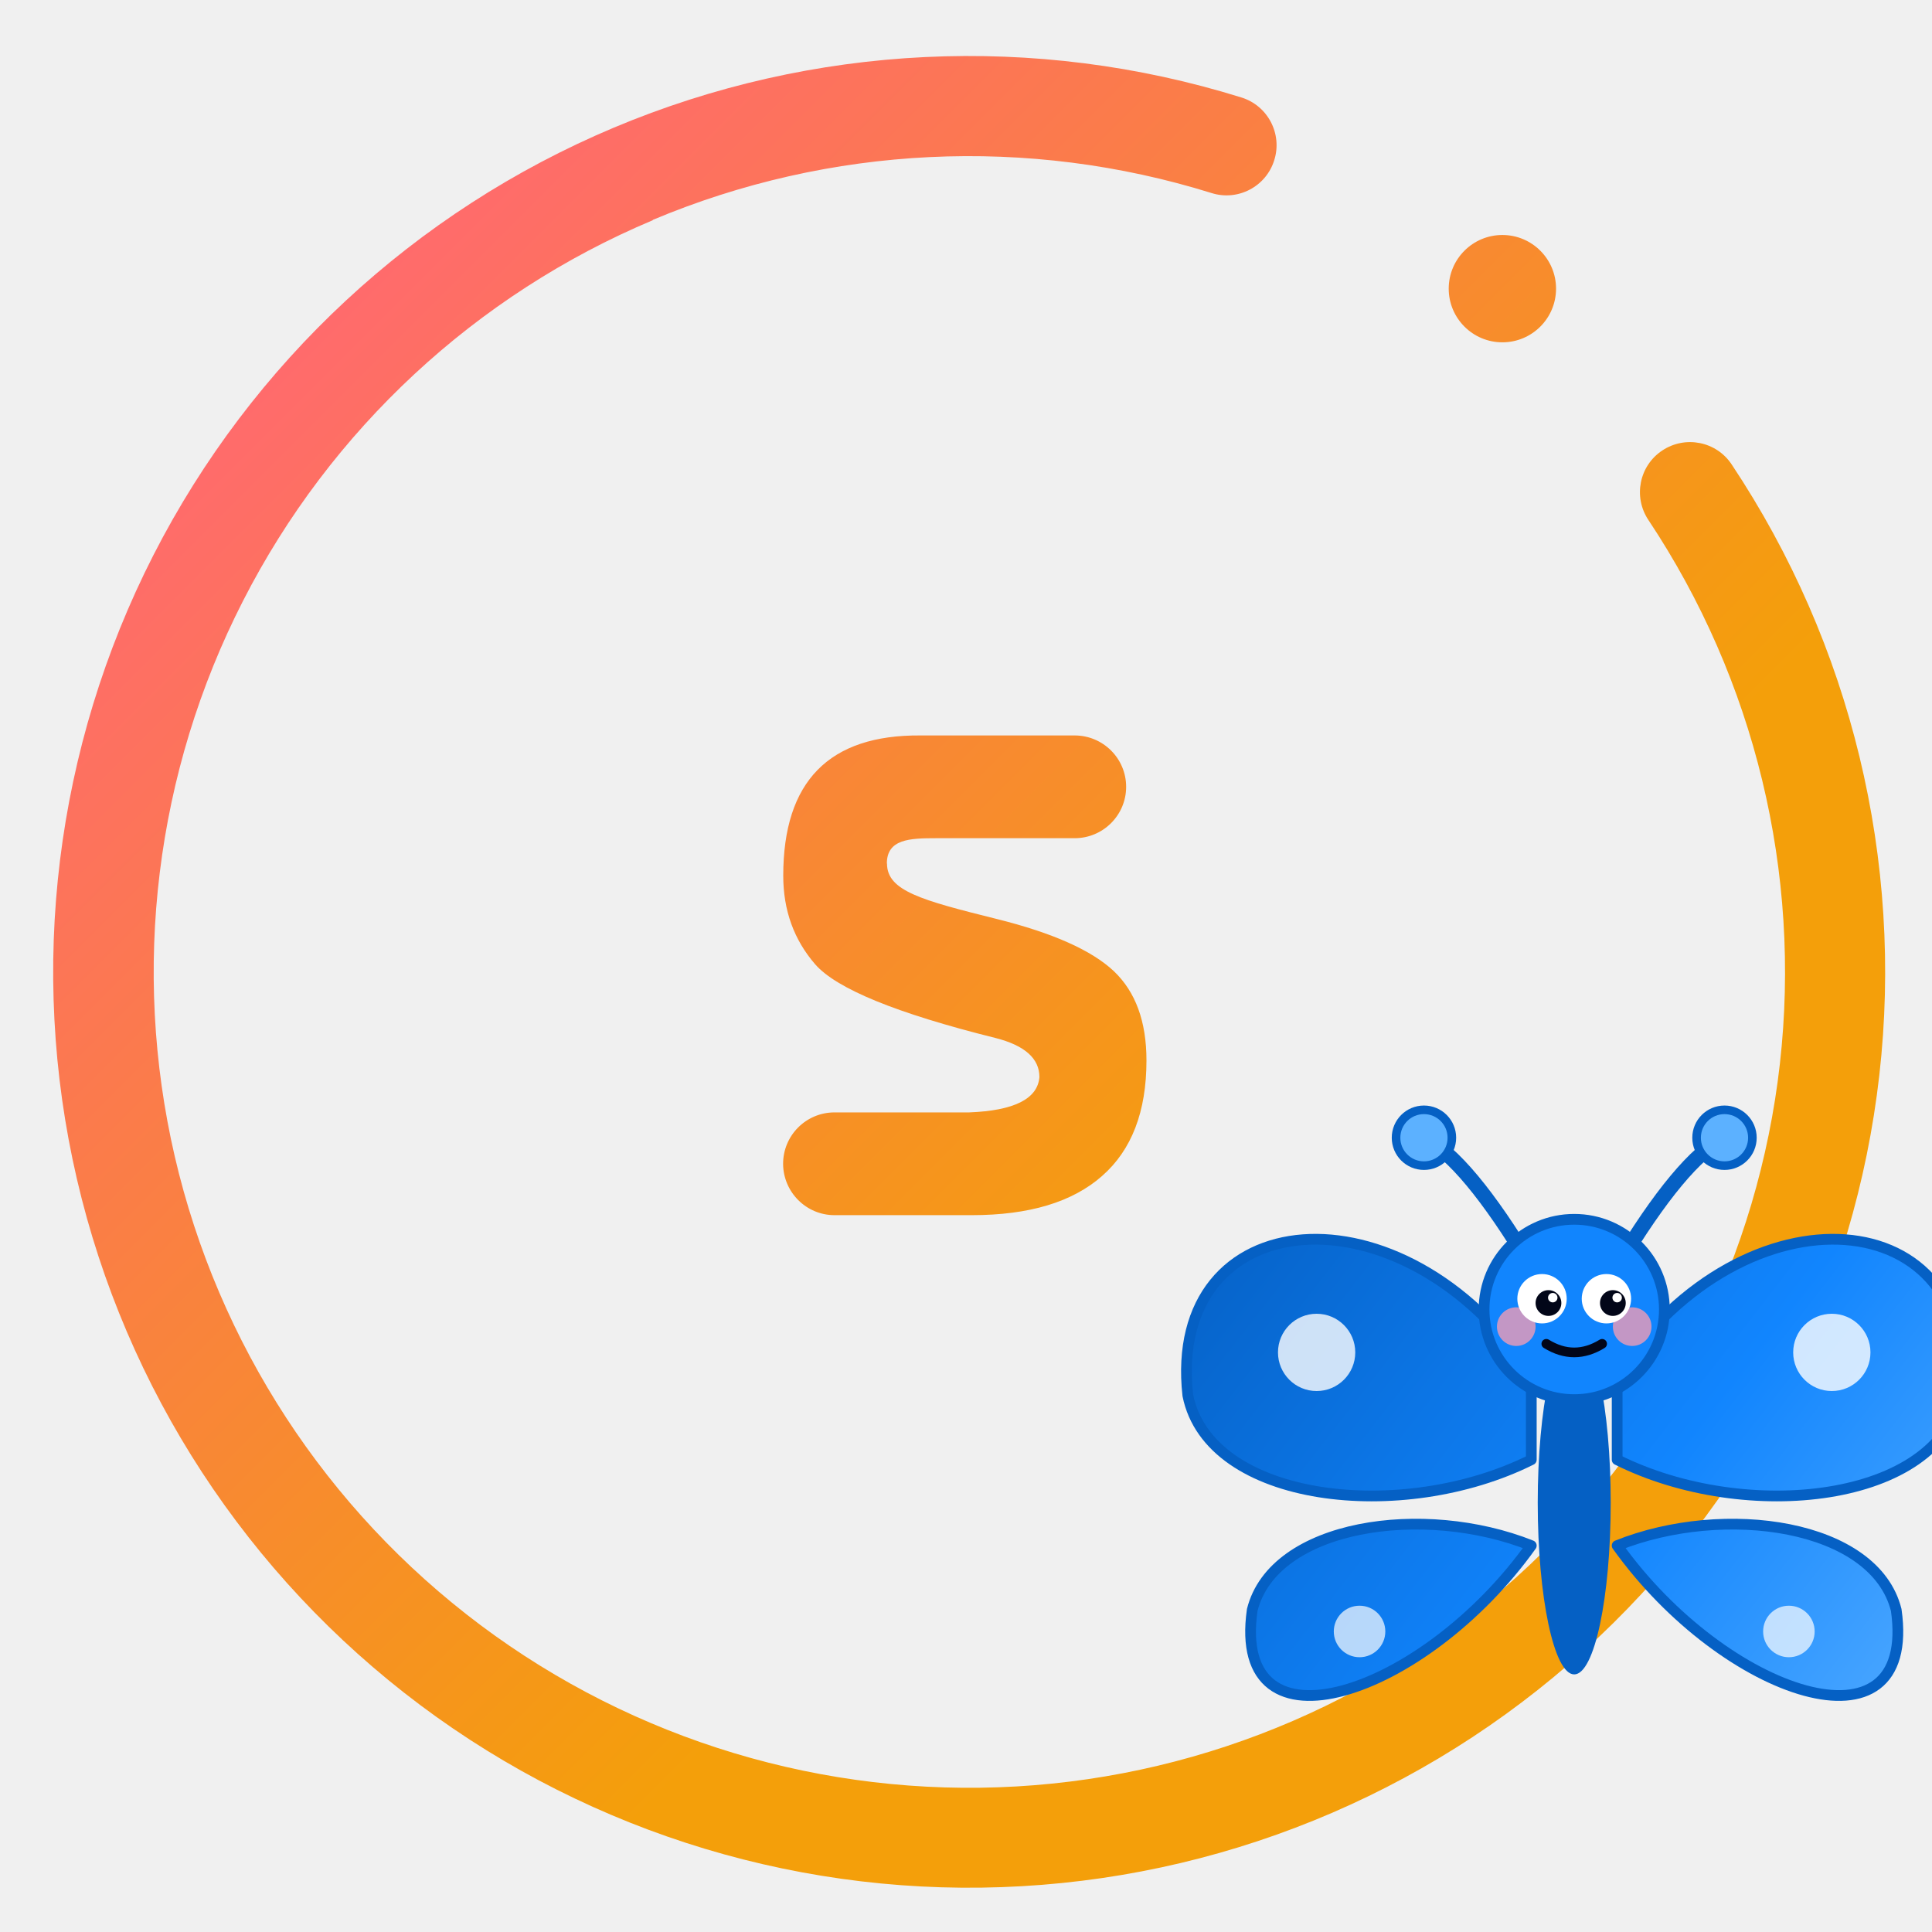
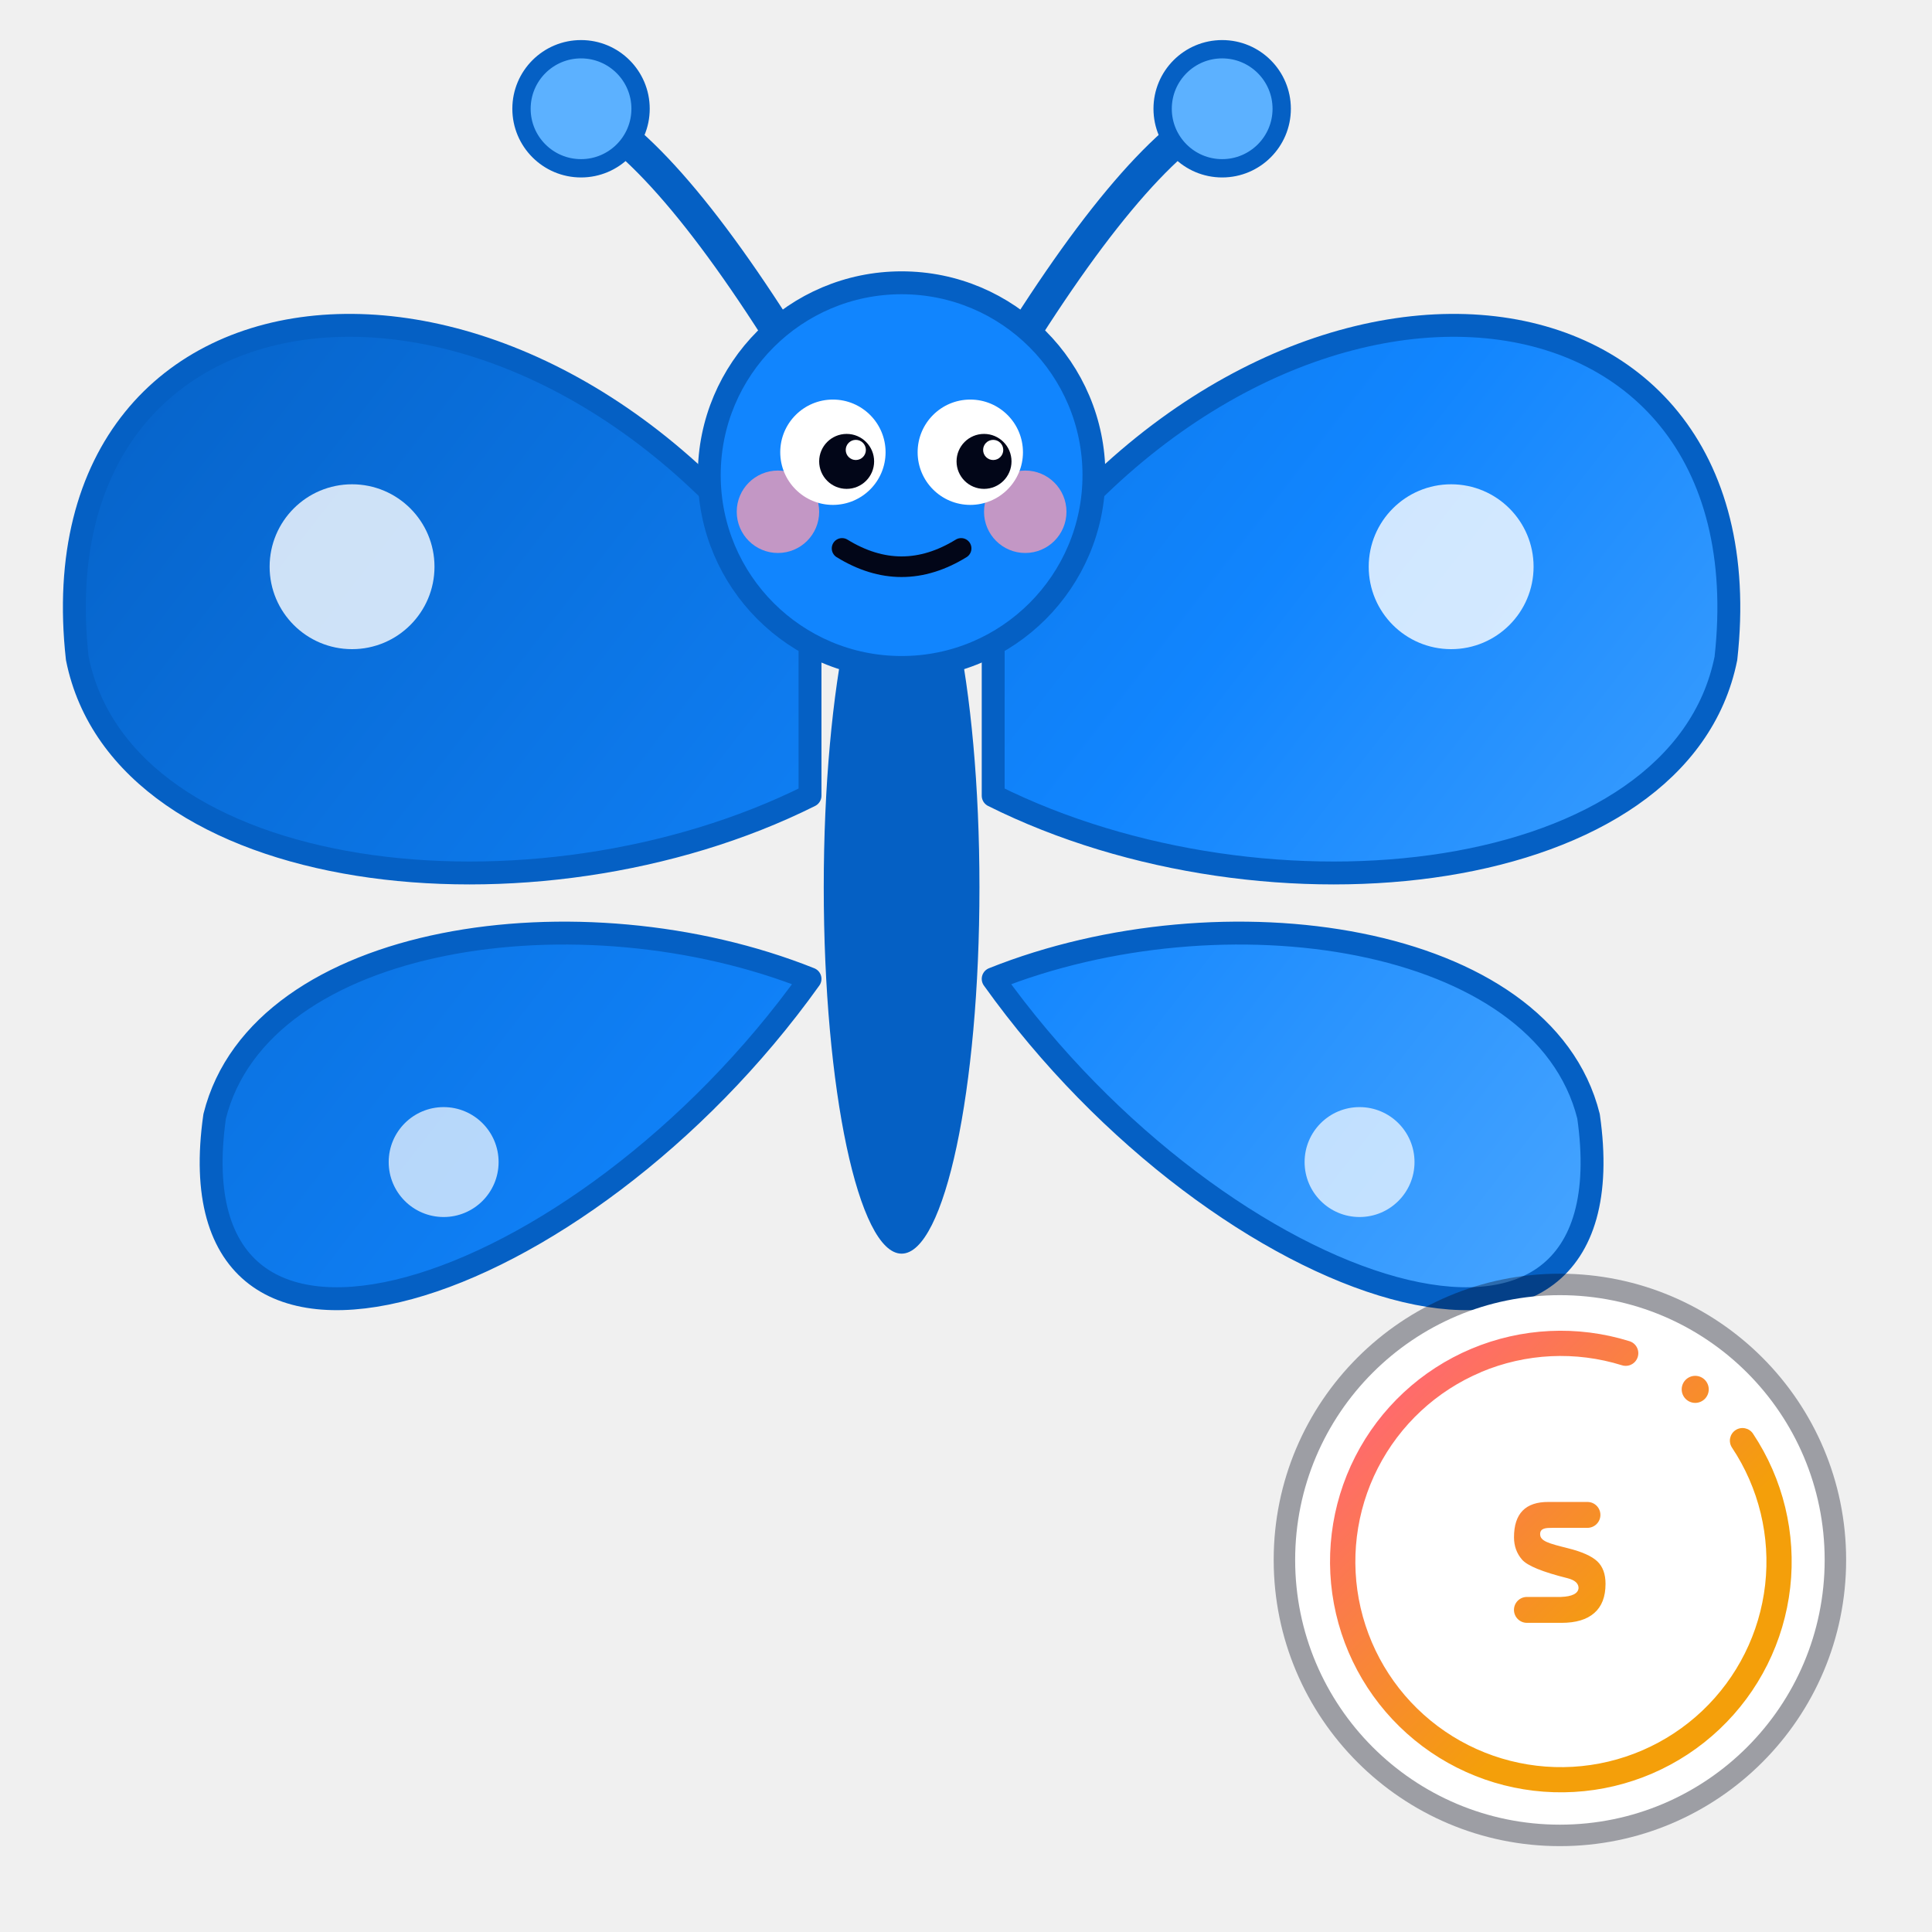
<svg xmlns="http://www.w3.org/2000/svg" viewBox="0 0 135 135">
-   <linearGradient id="a" gradientUnits="userSpaceOnUse" x1="112.93" x2="22.42" y1="113.22" y2="22.71">
-     <stop offset=".3" stop-color="#f49f0a" />
-     <stop offset=".79" stop-color="#fb7a4d" />
-     <stop offset="1" stop-color="#ff6b6c" />
-   </linearGradient>
-   <linearGradient id="b" gradientUnits="userSpaceOnUse" x1="-18" x2="18" y1="-14" y2="14">
-     <stop offset="0" stop-color="#0560c4" />
-     <stop offset=".55" stop-color="#1185fe" />
-     <stop offset="1" stop-color="#5cb1ff" />
-   </linearGradient>
-   <path d="m45.63 15.38c-12.39 5.21-22.54 14.64-28.65 26.61-6.12 11.97-7.8 25.72-4.77 38.81 3.04 13.09 10.6 24.69 21.36 32.75s24.02 12.05 37.44 11.28 26.13-6.26 35.9-15.5c9.76-9.24 15.95-21.63 17.46-34.99s-1.74-26.82-9.19-38.01c-1.07-1.61-.64-3.78.97-4.85s3.78-.64 4.85.97c8.36 12.56 12.02 27.68 10.32 42.67-1.7 15-8.64 28.91-19.61 39.28-10.96 10.37-25.24 16.54-40.31 17.4-15.07.87-29.96-3.62-42.04-12.66-12.08-9.05-20.58-22.07-23.99-36.77s-1.51-30.14 5.35-43.58c6.87-13.44 18.26-24.02 32.17-29.87s29.44-6.6 43.85-2.11c1.85.57 2.88 2.54 2.3 4.38-.57 1.85-2.54 2.88-4.38 2.3-12.83-4-26.67-3.33-39.06 1.88zm63.1 4.79c0 2.07-1.68 3.75-3.75 3.75s-3.75-1.68-3.75-3.75 1.68-3.75 3.75-3.75 3.75 1.68 3.75 3.75zm-46.75 40.17c0 1.91 2.39 2.56 7.69 3.88 3.89.97 6.6 2.18 8.15 3.63 1.53 1.45 2.29 3.53 2.29 6.25 0 3.57-1.03 6.26-3.11 8.08-2.07 1.82-5.09 2.73-9.09 2.73h-9.6c-1.97 0-3.57-1.6-3.59-3.57-.01-1.99 1.6-3.61 3.59-3.61h9.41c3.15-.12 4.79-.95 4.91-2.47 0-1.3-1.03-2.21-3.07-2.73-6.91-1.72-11.11-3.44-12.6-5.15-1.48-1.71-2.23-3.77-2.23-6.19 0-6.59 3.2-9.85 9.59-9.8h10.77c1.99 0 3.6 1.61 3.6 3.59s-1.61 3.59-3.6 3.59h-9.69c-1.83 0-3.43.06-3.43 1.77z" fill="url(#a)" fill-rule="evenodd" />
-   <g transform="translate(110 105) scale(1.5)">
+   <defs>
+     <linearGradient id="a" gradientUnits="userSpaceOnUse" x1="112.93" x2="22.42" y1="113.22" y2="22.71">
+       <stop offset=".3" stop-color="#f49f0a" />
+       <stop offset=".79" stop-color="#fb7a4d" />
+       <stop offset="1" stop-color="#ff6b6c" />
+     </linearGradient>
+     <linearGradient id="b" gradientUnits="userSpaceOnUse" x1="-18" x2="18" y1="-14" y2="14">
+       <stop offset="0" stop-color="#0560c4" />
+       <stop offset=".55" stop-color="#1185fe" />
+       <stop offset="1" stop-color="#5cb1ff" />
+     </linearGradient>
+   </defs>
+   <g transform="translate(63 62) scale(3.2)">
    <g stroke="#0560c4">
      <path d="m-2-11q-3-5-5-6" fill="none" stroke-linecap="round" stroke-width=".7" />
      <path d="m2-11q3-5 5-6" fill="none" stroke-linecap="round" stroke-width=".7" />
      <circle cx="-7" cy="-17" fill="#5cb1ff" r="1.3" stroke-width=".4" />
      <circle cx="7" cy="-17" fill="#5cb1ff" r="1.3" stroke-width=".4" />
      <g fill="url(#b)" stroke-linejoin="round" stroke-width=".5">
        <path d="m-2-6c-6-9-17-8-16 1 1 5 10 6 16 3z" />
        <path d="m2-6c6-9 17-8 16 1-1 5-10 6-16 3z" />
        <path d="m-2 2c-5 7-14 10-13 3 1-4 8-5 13-3z" />
        <path d="m2 2c5 7 14 10 13 3-1-4-8-5-13-3z" />
      </g>
    </g>
    <circle cx="-12" cy="-7" fill="#fff" opacity=".8" r="1.8" />
    <circle cx="12" cy="-7" fill="#fff" opacity=".8" r="1.8" />
    <circle cx="-10" cy="6" fill="#fff" opacity=".7" r="1.2" />
    <circle cx="10" cy="6" fill="#fff" opacity=".7" r="1.2" />
    <ellipse fill="#0560c4" rx="1.7" ry="8" />
    <circle cy="-9" fill="#1185fe" r="4.2" stroke="#0560c4" stroke-width=".5" />
    <circle cx="-2.7" cy="-8.2" fill="#ff9eb1" opacity=".75" r=".9" />
    <circle cx="2.7" cy="-8.2" fill="#ff9eb1" opacity=".75" r=".9" />
    <circle cx="-1.5" cy="-9.5" fill="#fff" r="1.15" />
    <circle cx="1.5" cy="-9.5" fill="#fff" r="1.15" />
    <circle cx="-1.2" cy="-9.3" fill="#020618" r=".6" />
    <circle cx="1.8" cy="-9.3" fill="#020618" r=".6" />
    <circle cx="-1" cy="-9.55" fill="#fff" r=".22" />
    <circle cx="2" cy="-9.55" fill="#fff" r=".22" />
    <path d="m-1.3-7.4q1.3.8 2.6 0" fill="none" stroke="#020618" stroke-linecap="round" stroke-width=".45" />
  </g>
+   <g transform="translate(109 109)">
+     <circle r="20" fill="#020618" opacity=".35" />
+     <circle r="18.5" fill="#fff" />
+     <g transform="translate(-17 -17) scale(0.252)">
+       <path d="m45.63 15.38c-12.39 5.21-22.54 14.64-28.65 26.61-6.12 11.97-7.8 25.72-4.77 38.81 3.04 13.09 10.6 24.69 21.36 32.75s24.02 12.05 37.44 11.28 26.13-6.26 35.9-15.5c9.76-9.24 15.95-21.63 17.46-34.99s-1.74-26.82-9.19-38.01c-1.07-1.61-.64-3.78.97-4.85s3.78-.64 4.85.97c8.36 12.56 12.02 27.68 10.32 42.67-1.7 15-8.64 28.91-19.61 39.28-10.96 10.37-25.24 16.54-40.31 17.4-15.07.87-29.96-3.62-42.04-12.66-12.08-9.05-20.58-22.07-23.99-36.77s-1.51-30.14 5.35-43.58c6.87-13.44 18.26-24.02 32.17-29.87s29.44-6.6 43.85-2.11c1.85.57 2.88 2.54 2.3 4.38-.57 1.85-2.54 2.88-4.38 2.3-12.83-4-26.67-3.33-39.06 1.88zm63.1 4.79c0 2.07-1.68 3.75-3.75 3.75s-3.75-1.68-3.75-3.75 1.68-3.75 3.75-3.75 3.75 1.68 3.75 3.75zm-46.75 40.17c0 1.91 2.39 2.56 7.69 3.88 3.89.97 6.6 2.18 8.15 3.63 1.53 1.45 2.29 3.53 2.29 6.25 0 3.57-1.03 6.26-3.11 8.08-2.07 1.82-5.09 2.73-9.09 2.73h-9.6c-1.97 0-3.57-1.6-3.59-3.57-.01-1.99 1.6-3.61 3.59-3.61h9.41c3.15-.12 4.79-.95 4.91-2.47 0-1.3-1.03-2.21-3.07-2.73-6.91-1.72-11.11-3.44-12.6-5.15-1.48-1.71-2.23-3.77-2.23-6.19 0-6.59 3.2-9.85 9.59-9.8h10.77c1.99 0 3.6 1.61 3.6 3.59s-1.61 3.59-3.6 3.59h-9.69c-1.83 0-3.43.06-3.43 1.77z" fill="url(#a)" fill-rule="evenodd" />
+     </g>
+   </g>
</svg>
